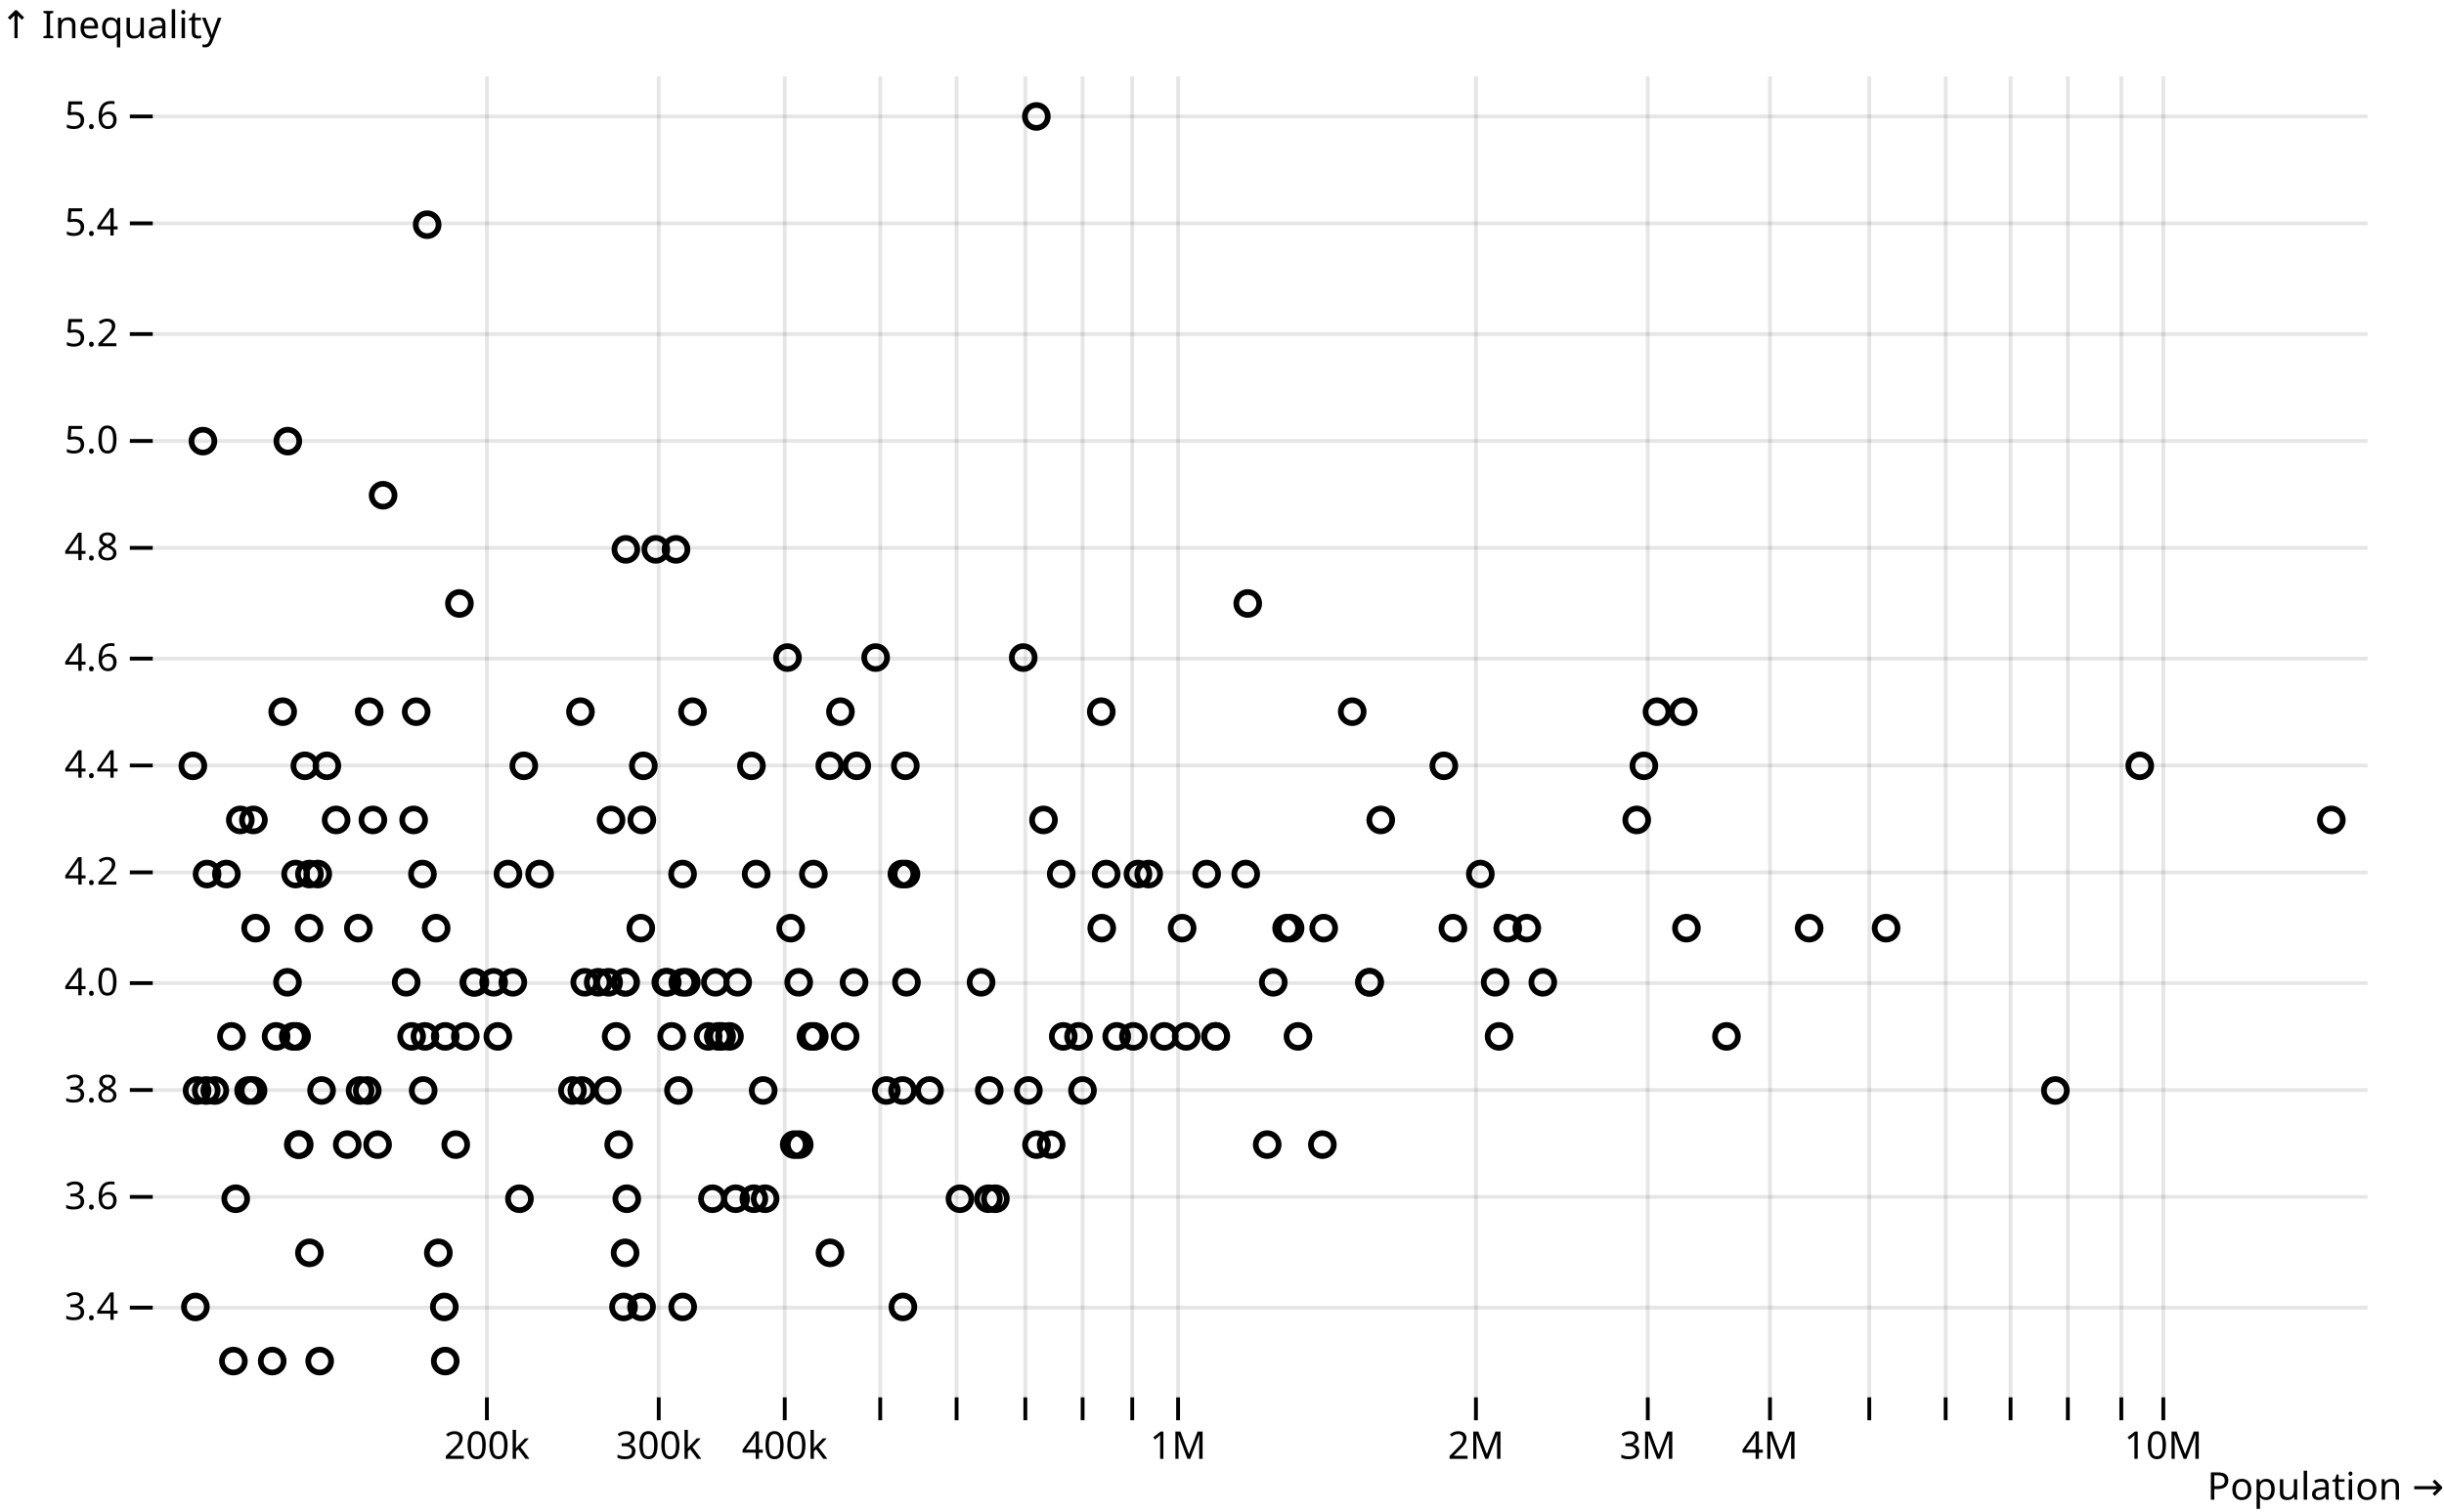
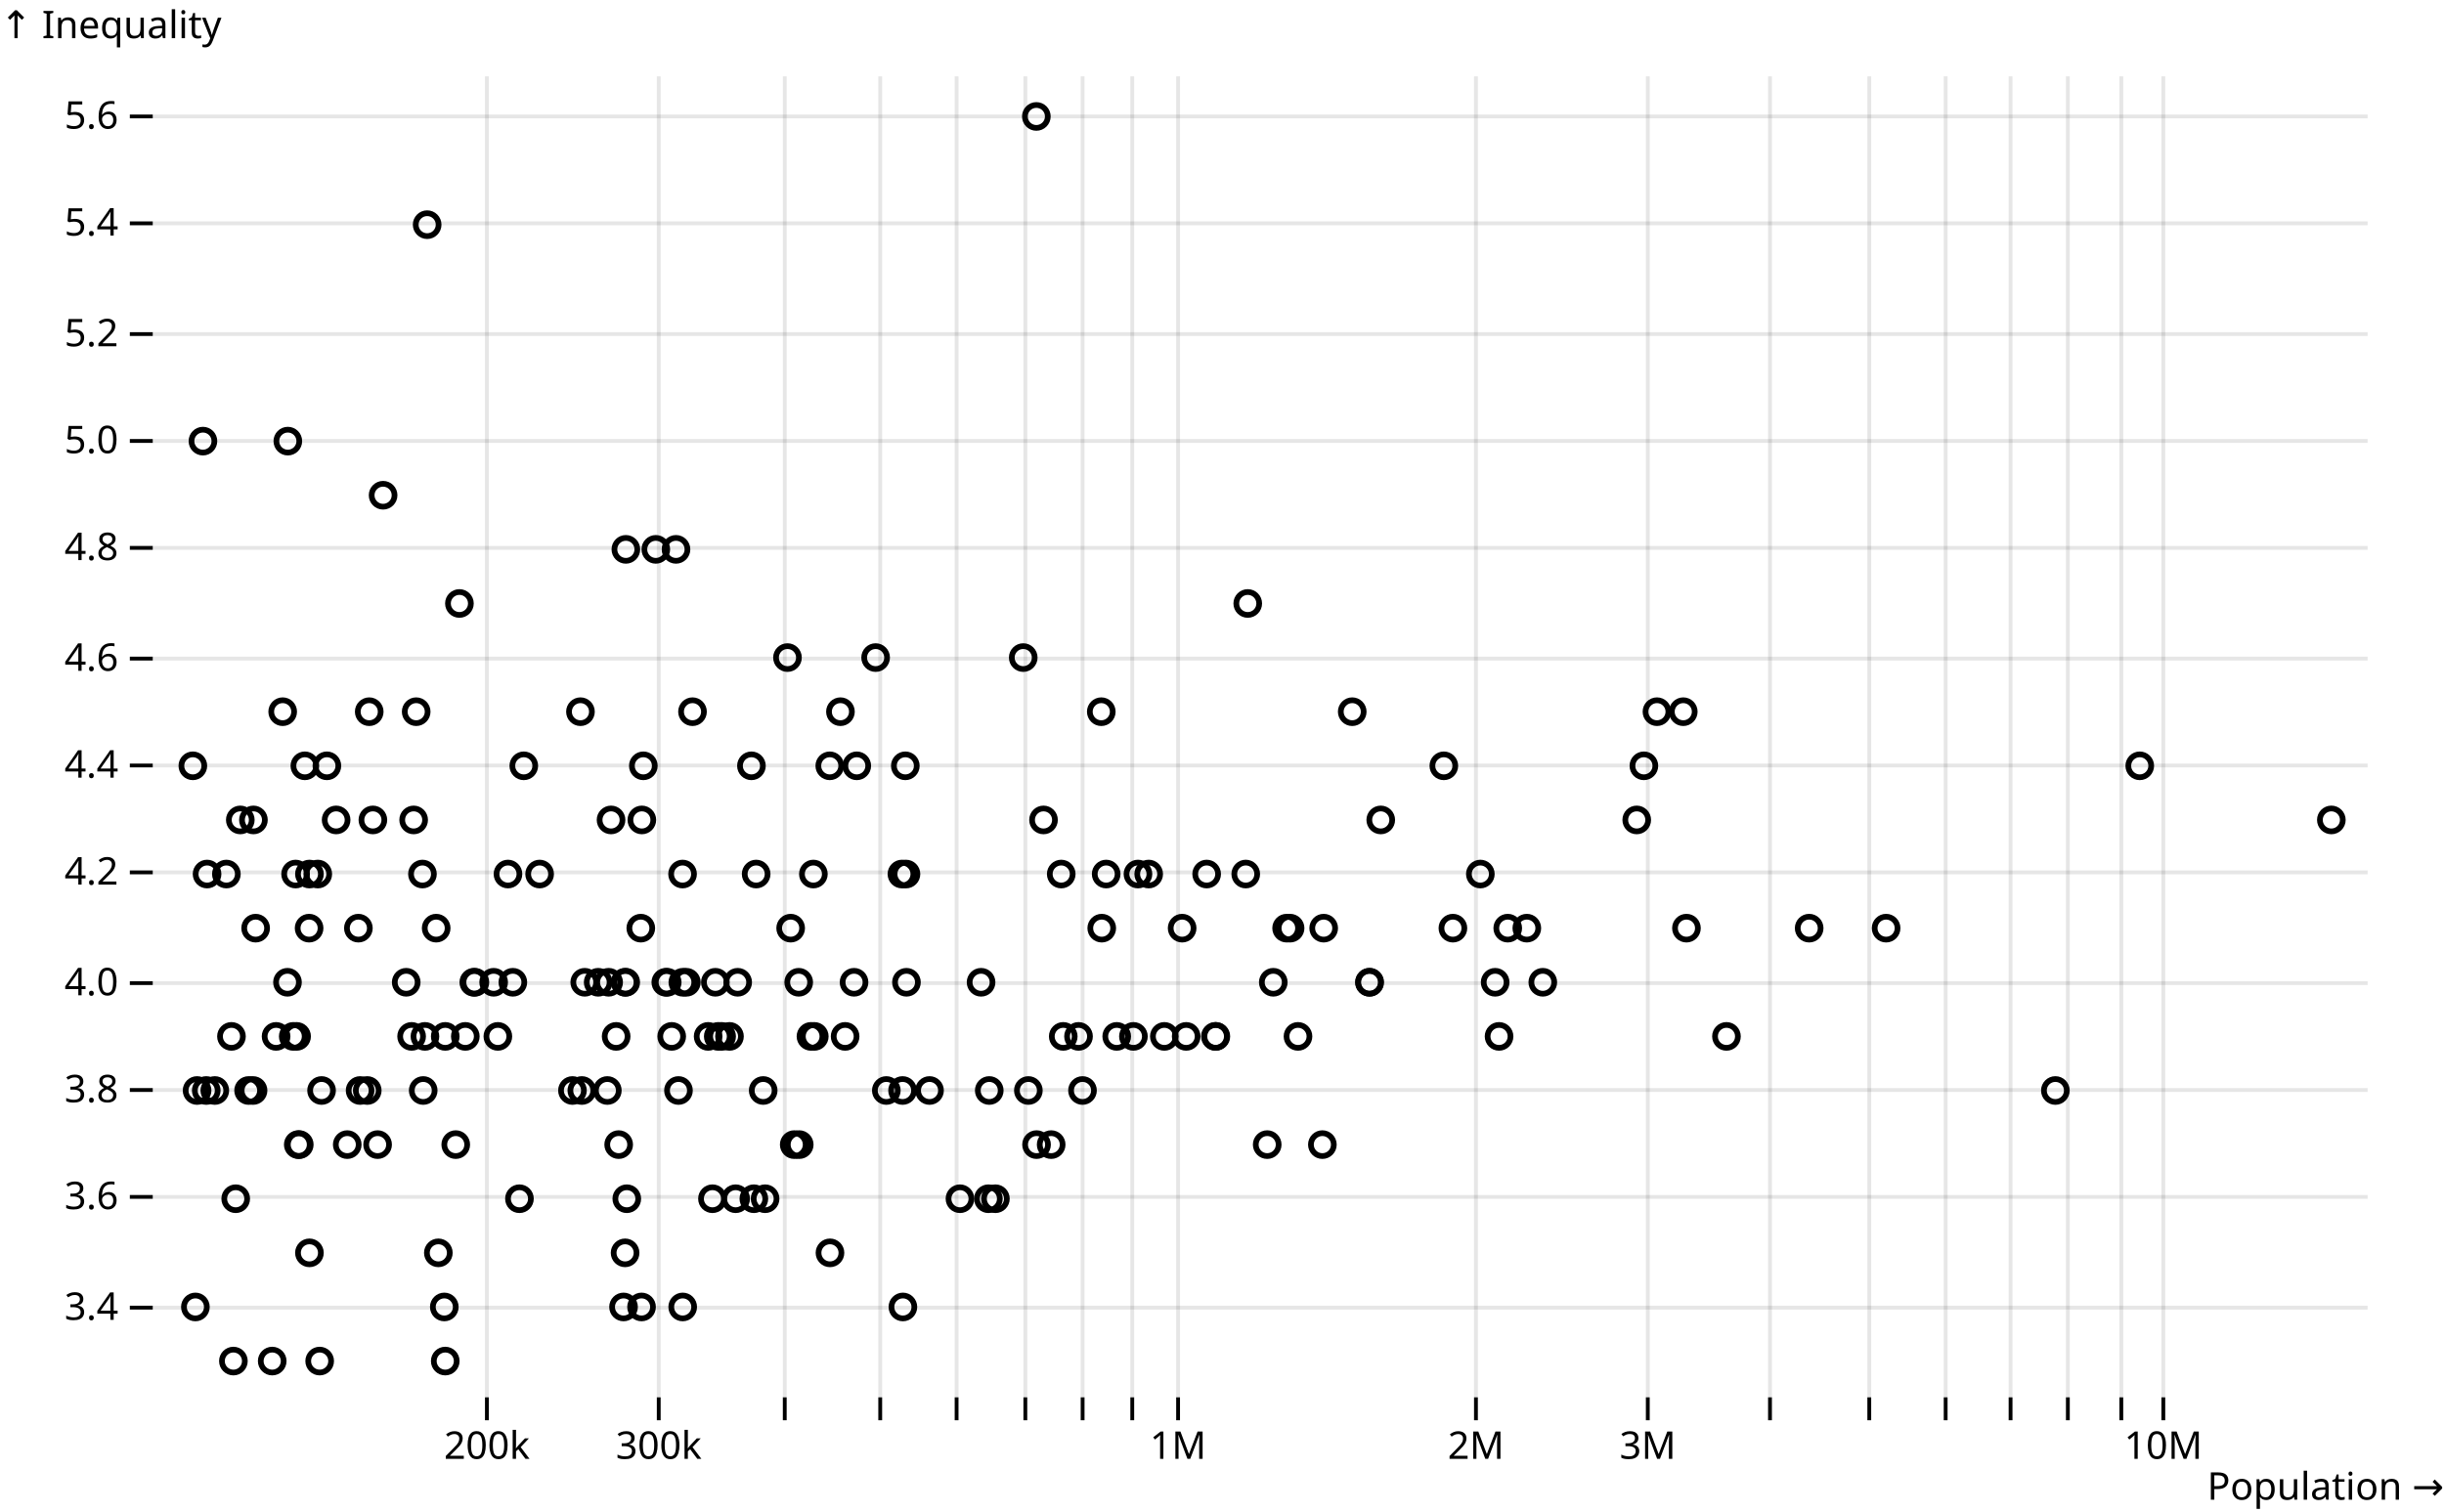
<svg xmlns="http://www.w3.org/2000/svg" viewBox="0,0,640,396" class="plot" fill="currentColor" stroke-miterlimit="1" text-anchor="middle" font-size="10" font-family="sans-serif" style="max-width: 640px; display: block; background: white;">
  <style>
    .plot text {
      white-space: pre;
    }
  </style>
  <g transform="translate(40,0)" fill="none" text-anchor="end">
    <g class="tick" opacity="1" transform="translate(0,342.5)">
      <line stroke="currentColor" x2="-6" />
      <line stroke="currentColor" x2="580" stroke-opacity="0.1" />
      <text fill="currentColor" x="-9" dy="0.32em">3.4</text>
    </g>
    <g class="tick" opacity="1" transform="translate(0,313.5)">
      <line stroke="currentColor" x2="-6" />
      <line stroke="currentColor" x2="580" stroke-opacity="0.1" />
      <text fill="currentColor" x="-9" dy="0.32em">3.6</text>
    </g>
    <g class="tick" opacity="1" transform="translate(0,285.5)">
      <line stroke="currentColor" x2="-6" />
      <line stroke="currentColor" x2="580" stroke-opacity="0.1" />
      <text fill="currentColor" x="-9" dy="0.32em">3.8</text>
    </g>
    <g class="tick" opacity="1" transform="translate(0,257.5)">
      <line stroke="currentColor" x2="-6" />
      <line stroke="currentColor" x2="580" stroke-opacity="0.1" />
      <text fill="currentColor" x="-9" dy="0.32em">4.0</text>
    </g>
    <g class="tick" opacity="1" transform="translate(0,228.5)">
      <line stroke="currentColor" x2="-6" />
      <line stroke="currentColor" x2="580" stroke-opacity="0.1" />
      <text fill="currentColor" x="-9" dy="0.32em">4.2</text>
    </g>
    <g class="tick" opacity="1" transform="translate(0,200.5)">
      <line stroke="currentColor" x2="-6" />
      <line stroke="currentColor" x2="580" stroke-opacity="0.1" />
      <text fill="currentColor" x="-9" dy="0.32em">4.4</text>
    </g>
    <g class="tick" opacity="1" transform="translate(0,172.5)">
      <line stroke="currentColor" x2="-6" />
      <line stroke="currentColor" x2="580" stroke-opacity="0.1" />
      <text fill="currentColor" x="-9" dy="0.32em">4.6</text>
    </g>
    <g class="tick" opacity="1" transform="translate(0,143.5)">
      <line stroke="currentColor" x2="-6" />
      <line stroke="currentColor" x2="580" stroke-opacity="0.1" />
      <text fill="currentColor" x="-9" dy="0.32em">4.8</text>
    </g>
    <g class="tick" opacity="1" transform="translate(0,115.5)">
      <line stroke="currentColor" x2="-6" />
      <line stroke="currentColor" x2="580" stroke-opacity="0.1" />
      <text fill="currentColor" x="-9" dy="0.32em">5.0</text>
    </g>
    <g class="tick" opacity="1" transform="translate(0,87.5)">
      <line stroke="currentColor" x2="-6" />
      <line stroke="currentColor" x2="580" stroke-opacity="0.1" />
      <text fill="currentColor" x="-9" dy="0.32em">5.2</text>
    </g>
    <g class="tick" opacity="1" transform="translate(0,58.5)">
      <line stroke="currentColor" x2="-6" />
      <line stroke="currentColor" x2="580" stroke-opacity="0.1" />
      <text fill="currentColor" x="-9" dy="0.32em">5.4</text>
    </g>
    <g class="tick" opacity="1" transform="translate(0,30.5)">
      <line stroke="currentColor" x2="-6" />
      <line stroke="currentColor" x2="580" stroke-opacity="0.1" />
      <text fill="currentColor" x="-9" dy="0.32em">5.6</text>
    </g>
    <text fill="currentColor" transform="translate(-40,20)" dy="-1em" text-anchor="start">↑ Inequality</text>
  </g>
  <g transform="translate(0,366)" fill="none" text-anchor="middle">
    <g class="tick" opacity="1" transform="translate(127.5,0)">
      <line stroke="currentColor" y2="6" />
      <line stroke="currentColor" y2="-346" stroke-opacity="0.1" />
      <text fill="currentColor" y="9" dy="0.71em">200k</text>
    </g>
    <g class="tick" opacity="1" transform="translate(172.5,0)">
      <line stroke="currentColor" y2="6" />
      <line stroke="currentColor" y2="-346" stroke-opacity="0.1" />
      <text fill="currentColor" y="9" dy="0.71em">300k</text>
    </g>
    <g class="tick" opacity="1" transform="translate(205.5,0)">
      <line stroke="currentColor" y2="6" />
      <line stroke="currentColor" y2="-346" stroke-opacity="0.1" />
-       <text fill="currentColor" y="9" dy="0.71em">400k</text>
+       <text fill="currentColor" y="9" dy="0.71em" />
    </g>
    <g class="tick" opacity="1" transform="translate(230.5,0)">
      <line stroke="currentColor" y2="6" />
      <line stroke="currentColor" y2="-346" stroke-opacity="0.1" />
      <text fill="currentColor" y="9" dy="0.71em" />
    </g>
    <g class="tick" opacity="1" transform="translate(250.5,0)">
      <line stroke="currentColor" y2="6" />
      <line stroke="currentColor" y2="-346" stroke-opacity="0.1" />
      <text fill="currentColor" y="9" dy="0.71em" />
    </g>
    <g class="tick" opacity="1" transform="translate(268.5,0)">
      <line stroke="currentColor" y2="6" />
      <line stroke="currentColor" y2="-346" stroke-opacity="0.1" />
      <text fill="currentColor" y="9" dy="0.71em" />
    </g>
    <g class="tick" opacity="1" transform="translate(283.5,0)">
      <line stroke="currentColor" y2="6" />
      <line stroke="currentColor" y2="-346" stroke-opacity="0.1" />
      <text fill="currentColor" y="9" dy="0.71em" />
    </g>
    <g class="tick" opacity="1" transform="translate(296.5,0)">
      <line stroke="currentColor" y2="6" />
      <line stroke="currentColor" y2="-346" stroke-opacity="0.1" />
      <text fill="currentColor" y="9" dy="0.71em" />
    </g>
    <g class="tick" opacity="1" transform="translate(308.5,0)">
      <line stroke="currentColor" y2="6" />
      <line stroke="currentColor" y2="-346" stroke-opacity="0.1" />
      <text fill="currentColor" y="9" dy="0.71em">1M</text>
    </g>
    <g class="tick" opacity="1" transform="translate(386.5,0)">
      <line stroke="currentColor" y2="6" />
      <line stroke="currentColor" y2="-346" stroke-opacity="0.1" />
      <text fill="currentColor" y="9" dy="0.71em">2M</text>
    </g>
    <g class="tick" opacity="1" transform="translate(431.5,0)">
      <line stroke="currentColor" y2="6" />
      <line stroke="currentColor" y2="-346" stroke-opacity="0.1" />
      <text fill="currentColor" y="9" dy="0.71em">3M</text>
    </g>
    <g class="tick" opacity="1" transform="translate(463.5,0)">
      <line stroke="currentColor" y2="6" />
      <line stroke="currentColor" y2="-346" stroke-opacity="0.1" />
-       <text fill="currentColor" y="9" dy="0.71em">4M</text>
+       <text fill="currentColor" y="9" dy="0.71em" />
    </g>
    <g class="tick" opacity="1" transform="translate(489.5,0)">
      <line stroke="currentColor" y2="6" />
      <line stroke="currentColor" y2="-346" stroke-opacity="0.1" />
      <text fill="currentColor" y="9" dy="0.71em" />
    </g>
    <g class="tick" opacity="1" transform="translate(509.5,0)">
      <line stroke="currentColor" y2="6" />
      <line stroke="currentColor" y2="-346" stroke-opacity="0.1" />
      <text fill="currentColor" y="9" dy="0.71em" />
    </g>
    <g class="tick" opacity="1" transform="translate(526.5,0)">
      <line stroke="currentColor" y2="6" />
      <line stroke="currentColor" y2="-346" stroke-opacity="0.1" />
      <text fill="currentColor" y="9" dy="0.71em" />
    </g>
    <g class="tick" opacity="1" transform="translate(541.5,0)">
      <line stroke="currentColor" y2="6" />
      <line stroke="currentColor" y2="-346" stroke-opacity="0.1" />
      <text fill="currentColor" y="9" dy="0.71em" />
    </g>
    <g class="tick" opacity="1" transform="translate(555.5,0)">
      <line stroke="currentColor" y2="6" />
      <line stroke="currentColor" y2="-346" stroke-opacity="0.1" />
      <text fill="currentColor" y="9" dy="0.71em" />
    </g>
    <g class="tick" opacity="1" transform="translate(566.5,0)">
      <line stroke="currentColor" y2="6" />
      <line stroke="currentColor" y2="-346" stroke-opacity="0.1" />
      <text fill="currentColor" y="9" dy="0.71em">10M</text>
    </g>
    <text fill="currentColor" transform="translate(640,30)" dy="-0.32em" text-anchor="end">Population →</text>
  </g>
  <g fill="none" stroke="currentColor" stroke-width="1.5" transform="translate(0.5,0.5)">
    <circle cx="610" cy="214.261" r="3" />
    <circle cx="559.831" cy="200.087" r="3" />
    <circle cx="537.732" cy="285.13" r="3" />
    <circle cx="429.98" cy="200.087" r="3" />
    <circle cx="428.106" cy="214.261" r="3" />
    <circle cx="493.407" cy="242.609" r="3" />
    <circle cx="433.402" cy="185.913" r="3" />
    <circle cx="440.291" cy="185.913" r="3" />
    <circle cx="387.152" cy="228.435" r="3" />
    <circle cx="451.602" cy="270.957" r="3" />
    <circle cx="441.124" cy="242.609" r="3" />
    <circle cx="353.603" cy="185.913" r="3" />
    <circle cx="358.17" cy="256.783" r="3" />
    <circle cx="473.259" cy="242.609" r="3" />
    <circle cx="391.03" cy="256.783" r="3" />
    <circle cx="392.053" cy="270.957" r="3" />
    <circle cx="377.591" cy="200.087" r="3" />
    <circle cx="358.098" cy="256.783" r="3" />
    <circle cx="361.072" cy="214.261" r="3" />
    <circle cx="403.507" cy="256.783" r="3" />
    <circle cx="394.327" cy="242.609" r="3" />
    <circle cx="274.765" cy="299.304" r="3" />
    <circle cx="332.929" cy="256.783" r="3" />
    <circle cx="267.451" cy="171.739" r="3" />
    <circle cx="315.481" cy="228.435" r="3" />
    <circle cx="399.324" cy="242.609" r="3" />
    <circle cx="309.062" cy="242.609" r="3" />
    <circle cx="339.401" cy="270.957" r="3" />
    <circle cx="220.809" cy="270.957" r="3" />
    <circle cx="346.129" cy="242.609" r="3" />
    <circle cx="379.967" cy="242.609" r="3" />
    <circle cx="236.744" cy="228.435" r="3" />
    <circle cx="337.331" cy="242.609" r="3" />
    <circle cx="289.169" cy="228.435" r="3" />
    <circle cx="317.775" cy="270.957" r="3" />
    <circle cx="336.421" cy="242.609" r="3" />
    <circle cx="300.301" cy="228.435" r="3" />
    <circle cx="325.718" cy="228.435" r="3" />
    <circle cx="317.888" cy="270.957" r="3" />
    <circle cx="345.785" cy="299.304" r="3" />
    <circle cx="270.934" cy="299.304" r="3" />
    <circle cx="288.01" cy="242.609" r="3" />
    <circle cx="272.759" cy="214.261" r="3" />
    <circle cx="235.852" cy="285.13" r="3" />
    <circle cx="326.243" cy="157.565" r="3" />
    <circle cx="296.306" cy="270.957" r="3" />
    <circle cx="277.929" cy="270.957" r="3" />
    <circle cx="268.794" cy="285.13" r="3" />
    <circle cx="297.494" cy="228.435" r="3" />
    <circle cx="291.931" cy="270.957" r="3" />
    <circle cx="331.338" cy="299.304" r="3" />
    <circle cx="287.889" cy="185.913" r="3" />
    <circle cx="304.403" cy="270.957" r="3" />
    <circle cx="242.911" cy="285.13" r="3" />
    <circle cx="235.682" cy="228.435" r="3" />
    <circle cx="277.401" cy="228.435" r="3" />
    <circle cx="231.598" cy="285.13" r="3" />
    <circle cx="270.887" cy="30" r="3" />
    <circle cx="223.86" cy="200.087" r="3" />
    <circle cx="310.122" cy="270.957" r="3" />
    <circle cx="196.91" cy="313.478" r="3" />
    <circle cx="250.883" cy="313.478" r="3" />
    <circle cx="219.584" cy="185.913" r="3" />
    <circle cx="205.714" cy="171.739" r="3" />
    <circle cx="208.656" cy="256.783" r="3" />
    <circle cx="236.574" cy="200.087" r="3" />
    <circle cx="282.97" cy="285.13" r="3" />
    <circle cx="167.303" cy="242.609" r="3" />
    <circle cx="212.497" cy="228.435" r="3" />
    <circle cx="256.41" cy="256.783" r="3" />
    <circle cx="228.798" cy="171.739" r="3" />
    <circle cx="206.547" cy="242.609" r="3" />
    <circle cx="192.674" cy="256.783" r="3" />
    <circle cx="211.865" cy="270.957" r="3" />
    <circle cx="190.527" cy="270.957" r="3" />
    <circle cx="260.161" cy="313.478" r="3" />
    <circle cx="186.832" cy="256.783" r="3" />
    <circle cx="216.843" cy="327.652" r="3" />
    <circle cx="128.772" cy="256.783" r="3" />
    <circle cx="107.821" cy="214.261" r="3" />
    <circle cx="179.232" cy="256.783" r="3" />
    <circle cx="186.071" cy="313.478" r="3" />
    <circle cx="258.553" cy="285.13" r="3" />
    <circle cx="178.312" cy="256.783" r="3" />
    <circle cx="281.929" cy="270.957" r="3" />
    <circle cx="180.843" cy="185.913" r="3" />
    <circle cx="156.142" cy="256.783" r="3" />
    <circle cx="208.791" cy="299.304" r="3" />
    <circle cx="187.587" cy="270.957" r="3" />
    <circle cx="235.938" cy="341.826" r="3" />
    <circle cx="136.664" cy="200.087" r="3" />
    <circle cx="163.394" cy="143.391" r="3" />
    <circle cx="236.87" cy="256.783" r="3" />
    <circle cx="99.821" cy="129.217" r="3" />
    <circle cx="159.512" cy="214.261" r="3" />
    <circle cx="184.938" cy="270.957" r="3" />
    <circle cx="192.141" cy="313.478" r="3" />
    <circle cx="212.732" cy="270.957" r="3" />
    <circle cx="116.096" cy="356" r="3" />
    <circle cx="114.288" cy="327.652" r="3" />
    <circle cx="173.852" cy="256.783" r="3" />
    <circle cx="258.327" cy="313.478" r="3" />
    <circle cx="167.968" cy="200.087" r="3" />
    <circle cx="178.241" cy="228.435" r="3" />
    <circle cx="167.577" cy="214.261" r="3" />
    <circle cx="113.721" cy="242.609" r="3" />
    <circle cx="223.146" cy="256.783" r="3" />
    <circle cx="149.406" cy="285.13" r="3" />
    <circle cx="111.359" cy="58.348" r="3" />
    <circle cx="121.351" cy="270.957" r="3" />
    <circle cx="171.233" cy="143.391" r="3" />
    <circle cx="199.354" cy="285.13" r="3" />
    <circle cx="132.521" cy="228.435" r="3" />
    <circle cx="197.511" cy="228.435" r="3" />
    <circle cx="176.52" cy="143.391" r="3" />
    <circle cx="177.169" cy="285.13" r="3" />
    <circle cx="216.793" cy="200.087" r="3" />
    <circle cx="129.872" cy="270.957" r="3" />
    <circle cx="77.606" cy="299.304" r="3" />
    <circle cx="207.483" cy="299.304" r="3" />
    <circle cx="196.276" cy="200.087" r="3" />
    <circle cx="162.783" cy="341.826" r="3" />
    <circle cx="163.353" cy="256.783" r="3" />
    <circle cx="175.395" cy="270.957" r="3" />
    <circle cx="199.854" cy="313.478" r="3" />
    <circle cx="163.191" cy="256.783" r="3" />
    <circle cx="160.849" cy="270.957" r="3" />
    <circle cx="161.511" cy="299.304" r="3" />
    <circle cx="71.797" cy="270.957" r="3" />
    <circle cx="174.221" cy="256.783" r="3" />
    <circle cx="163.637" cy="313.478" r="3" />
    <circle cx="140.81" cy="228.435" r="3" />
    <circle cx="96.189" cy="185.913" r="3" />
    <circle cx="151.862" cy="285.13" r="3" />
    <circle cx="93.801" cy="285.13" r="3" />
    <circle cx="123.571" cy="256.783" r="3" />
    <circle cx="133.796" cy="256.783" r="3" />
    <circle cx="163.191" cy="327.652" r="3" />
    <circle cx="85.102" cy="200.087" r="3" />
    <circle cx="119.806" cy="157.565" r="3" />
    <circle cx="178.276" cy="341.826" r="3" />
    <circle cx="152.624" cy="256.783" r="3" />
    <circle cx="74.783" cy="256.783" r="3" />
    <circle cx="123.86" cy="256.783" r="3" />
    <circle cx="95.671" cy="285.13" r="3" />
    <circle cx="97.145" cy="214.261" r="3" />
    <circle cx="93.348" cy="242.609" r="3" />
    <circle cx="110.777" cy="270.957" r="3" />
    <circle cx="116.096" cy="270.957" r="3" />
    <circle cx="110.127" cy="228.435" r="3" />
    <circle cx="151.501" cy="185.913" r="3" />
    <circle cx="90.433" cy="299.304" r="3" />
    <circle cx="64.6" cy="285.13" r="3" />
    <circle cx="76.907" cy="228.435" r="3" />
    <circle cx="87.521" cy="214.261" r="3" />
    <circle cx="62.427" cy="214.261" r="3" />
    <circle cx="80.529" cy="228.435" r="3" />
    <circle cx="55.752" cy="285.13" r="3" />
    <circle cx="108.485" cy="185.913" r="3" />
    <circle cx="58.78" cy="228.435" r="3" />
    <circle cx="83.213" cy="356" r="3" />
    <circle cx="118.845" cy="299.304" r="3" />
    <circle cx="158.541" cy="285.13" r="3" />
    <circle cx="110.322" cy="285.13" r="3" />
    <circle cx="188.467" cy="270.957" r="3" />
    <circle cx="73.526" cy="185.913" r="3" />
    <circle cx="66.443" cy="242.609" r="3" />
    <circle cx="76.292" cy="270.957" r="3" />
    <circle cx="50" cy="200.087" r="3" />
    <circle cx="65.767" cy="285.13" r="3" />
    <circle cx="115.848" cy="341.826" r="3" />
    <circle cx="51.108" cy="285.13" r="3" />
    <circle cx="167.499" cy="341.826" r="3" />
    <circle cx="83.709" cy="285.13" r="3" />
    <circle cx="61.225" cy="313.478" r="3" />
    <circle cx="65.864" cy="214.261" r="3" />
    <circle cx="98.382" cy="299.304" r="3" />
    <circle cx="80.444" cy="242.609" r="3" />
    <circle cx="80.529" cy="327.652" r="3" />
    <circle cx="74.873" cy="115.043" r="3" />
    <circle cx="107.287" cy="270.957" r="3" />
    <circle cx="158.88" cy="256.783" r="3" />
    <circle cx="60.618" cy="356" r="3" />
    <circle cx="82.714" cy="228.435" r="3" />
    <circle cx="60.111" cy="270.957" r="3" />
    <circle cx="77.17" cy="270.957" r="3" />
    <circle cx="53.508" cy="285.13" r="3" />
    <circle cx="77.867" cy="299.304" r="3" />
    <circle cx="70.783" cy="356" r="3" />
    <circle cx="50.666" cy="341.826" r="3" />
    <circle cx="53.724" cy="228.435" r="3" />
    <circle cx="79.335" cy="200.087" r="3" />
    <circle cx="135.526" cy="313.478" r="3" />
    <circle cx="52.641" cy="115.043" r="3" />
    <circle cx="105.874" cy="256.783" r="3" />
  </g>
</svg>
